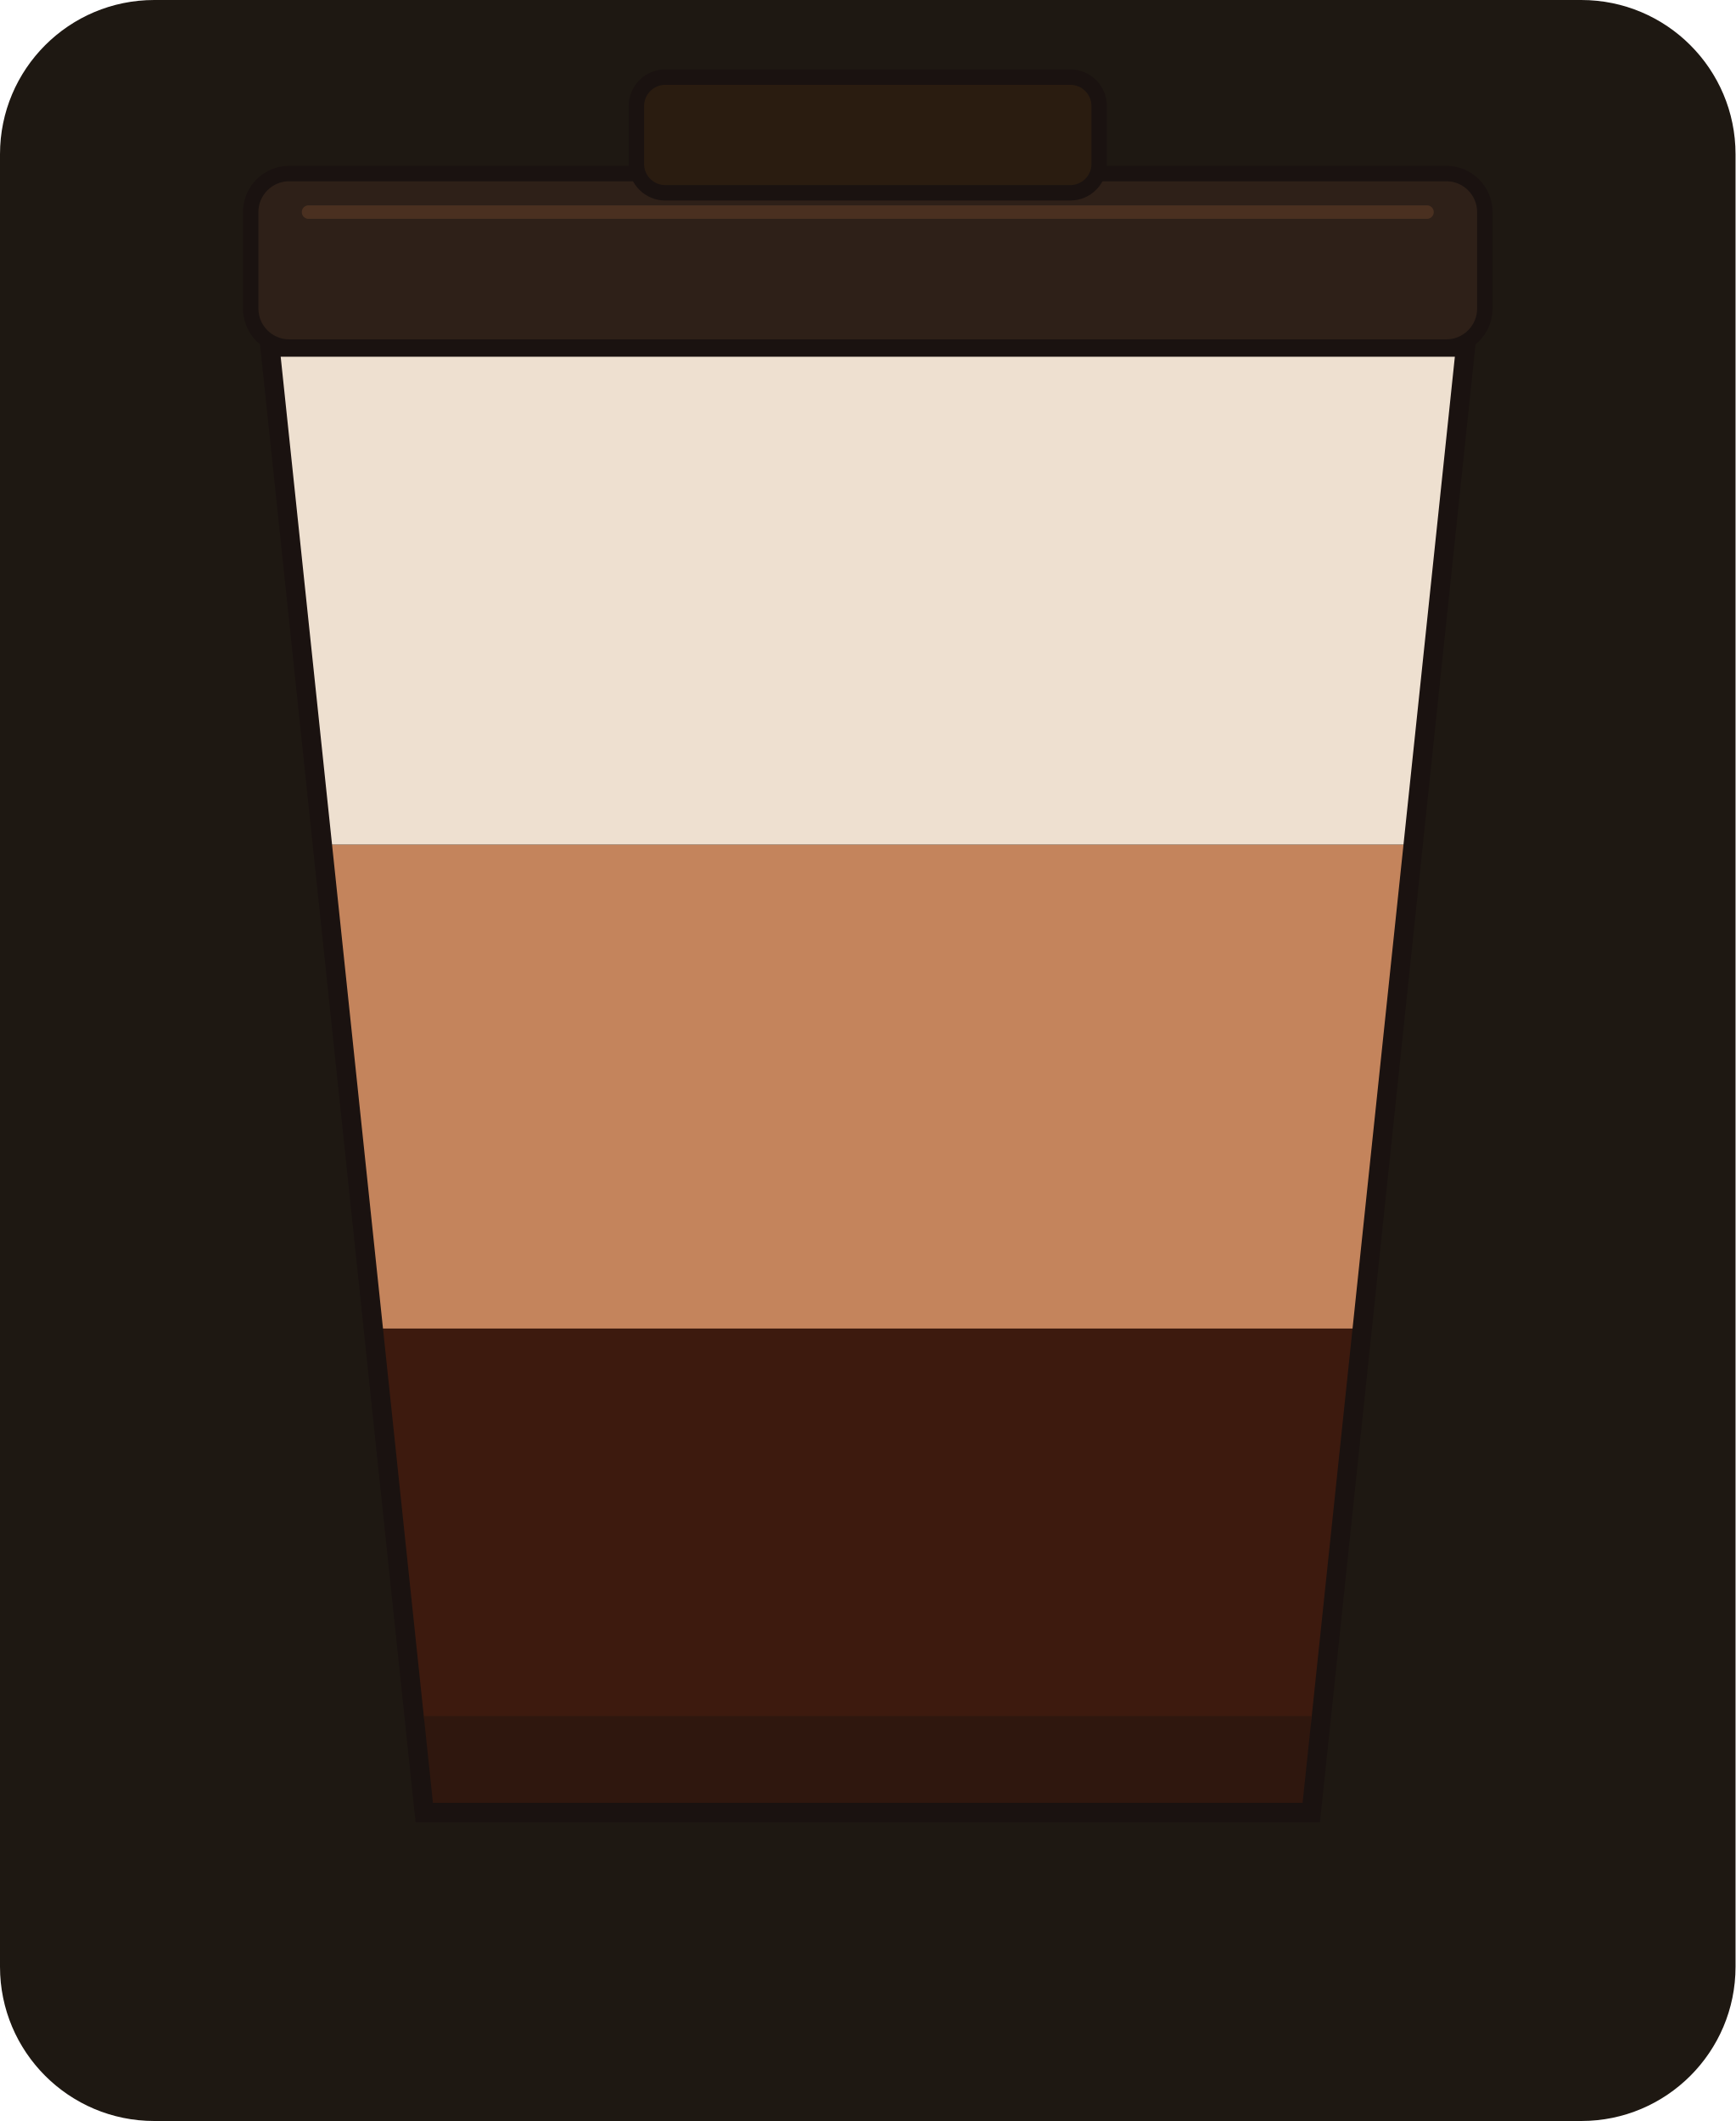
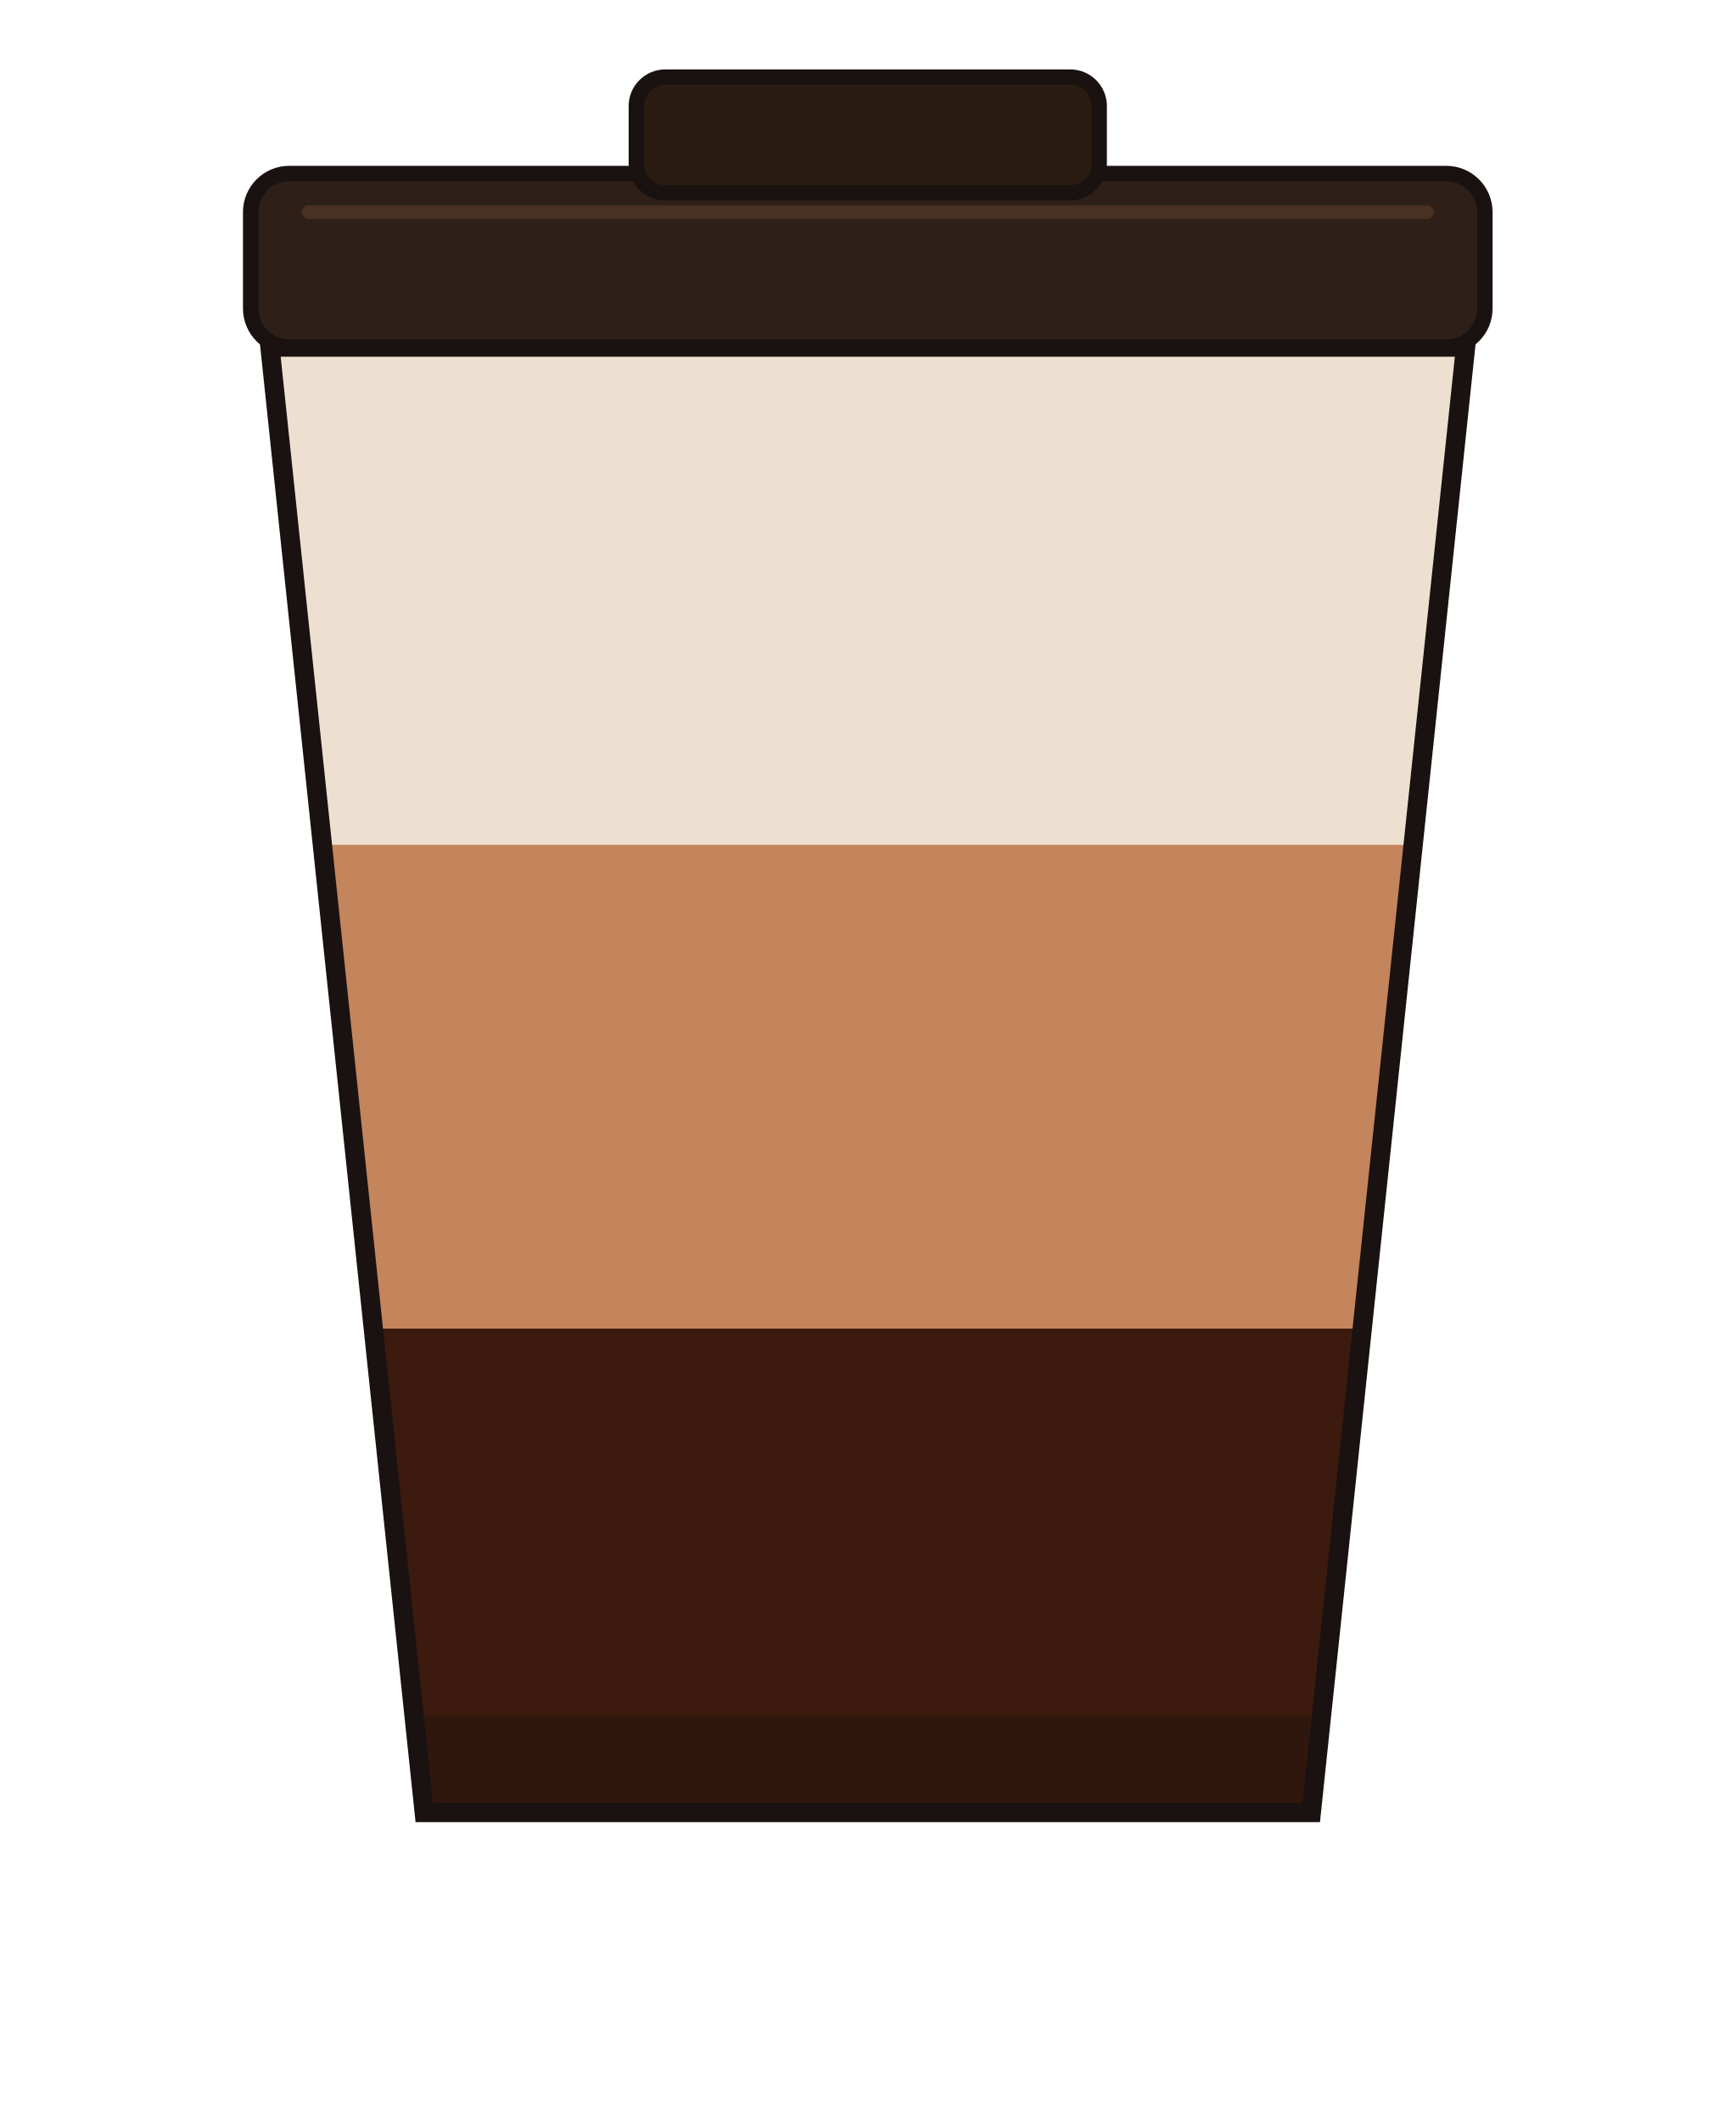
<svg xmlns="http://www.w3.org/2000/svg" width="90" height="110" viewBox="0 0 90 110">
-   <rect width="90" height="110" fill="#1e1812" rx="8" />
  <defs>
    <clipPath id="c_cappuccino">
      <path d="M14,18 L76,18 L68,94 L22,94 Z" />
    </clipPath>
  </defs>
  <polygon points="19.4,68.9 70.6,68.9 68.0,94.0 22.0,94.0" fill="#3D1A0E" clip-path="url(#c_cappuccino)" />
  <polygon points="16.7,43.8 73.3,43.8 70.6,68.9 19.4,68.9" fill="#C4845C" clip-path="url(#c_cappuccino)" />
  <polygon points="14.0,18.0 76.0,18.0 73.3,43.8 16.7,43.8" fill="#EEE0D0" clip-path="url(#c_cappuccino)" />
  <path d="M14,18 L76,18 L68,94 L22,94 Z" fill="none" stroke="#1a1210" stroke-width="1" />
  <rect x="22" y="89" width="46" height="5" fill="#1a1210" opacity="0.4" clip-path="url(#c_cappuccino)" />
  <rect x="13" y="9" width="64" height="9" rx="2" fill="#2e2018" stroke="#1a1210" stroke-width="0.8" />
  <line x1="16" y1="11" x2="74" y2="11" stroke="#4a3020" stroke-width="0.7" stroke-linecap="round" />
  <rect x="33" y="4" width="24" height="6" rx="1.5" fill="#2a1c10" stroke="#1a1210" stroke-width="0.8" />
</svg>
